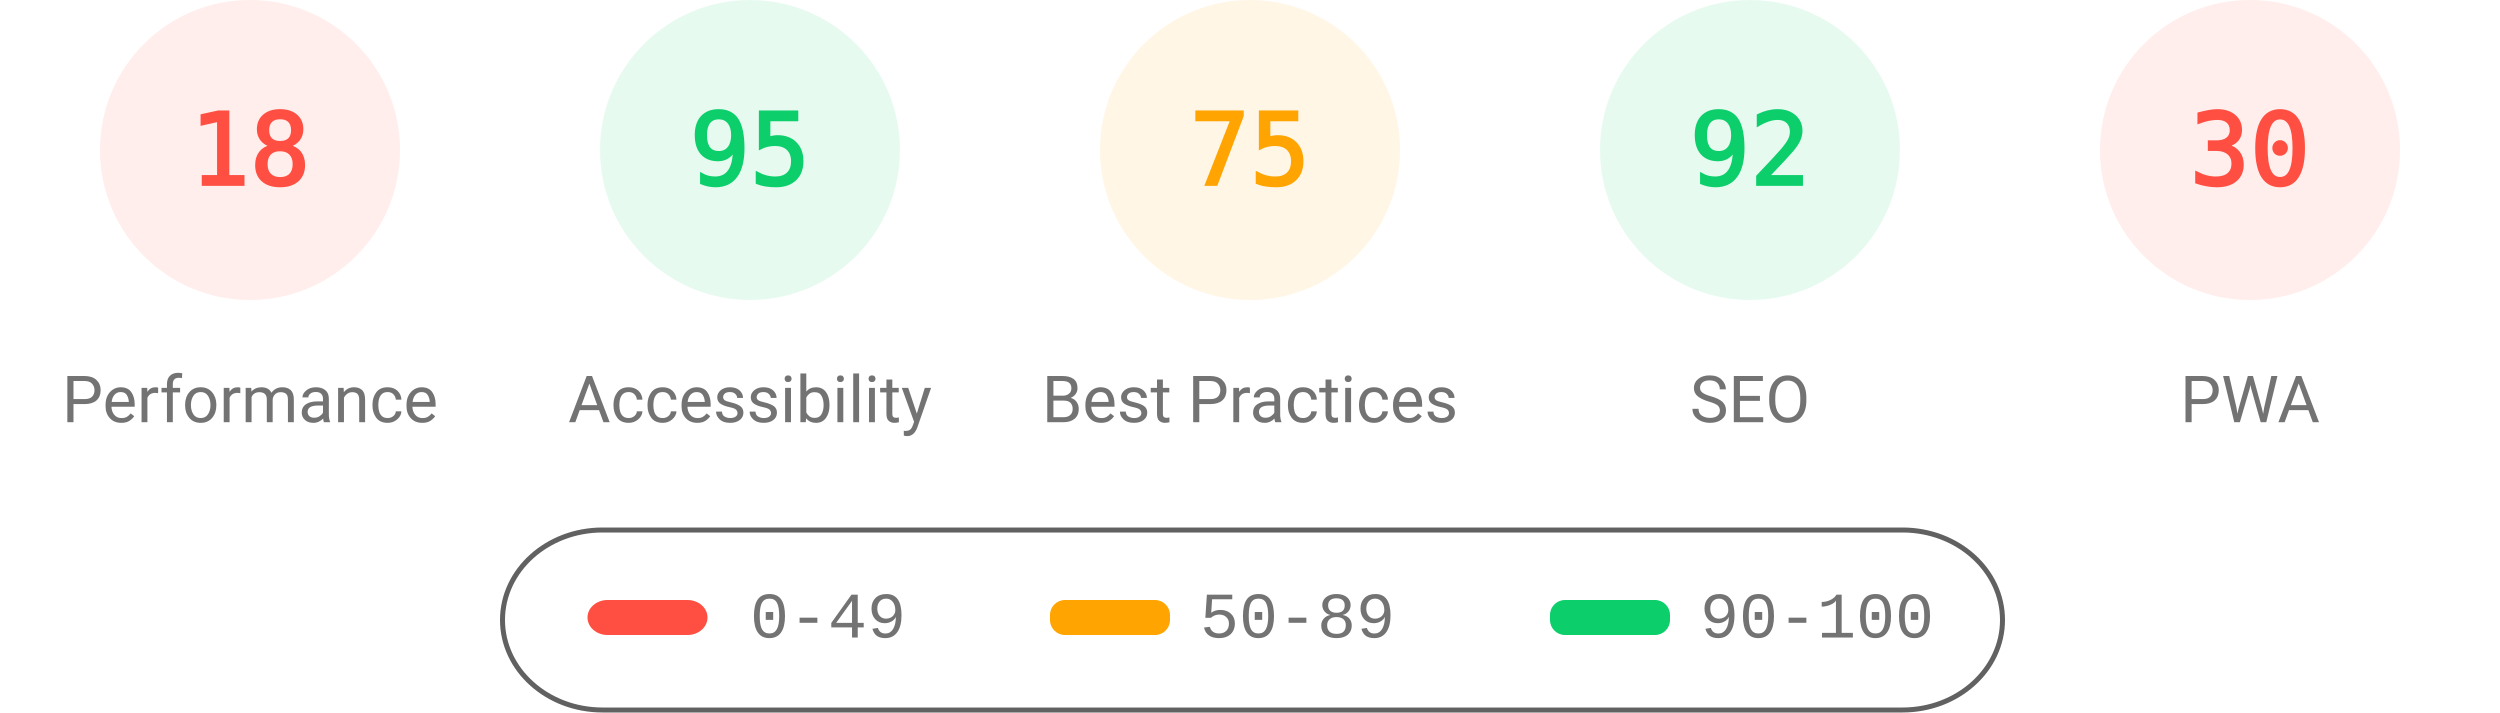
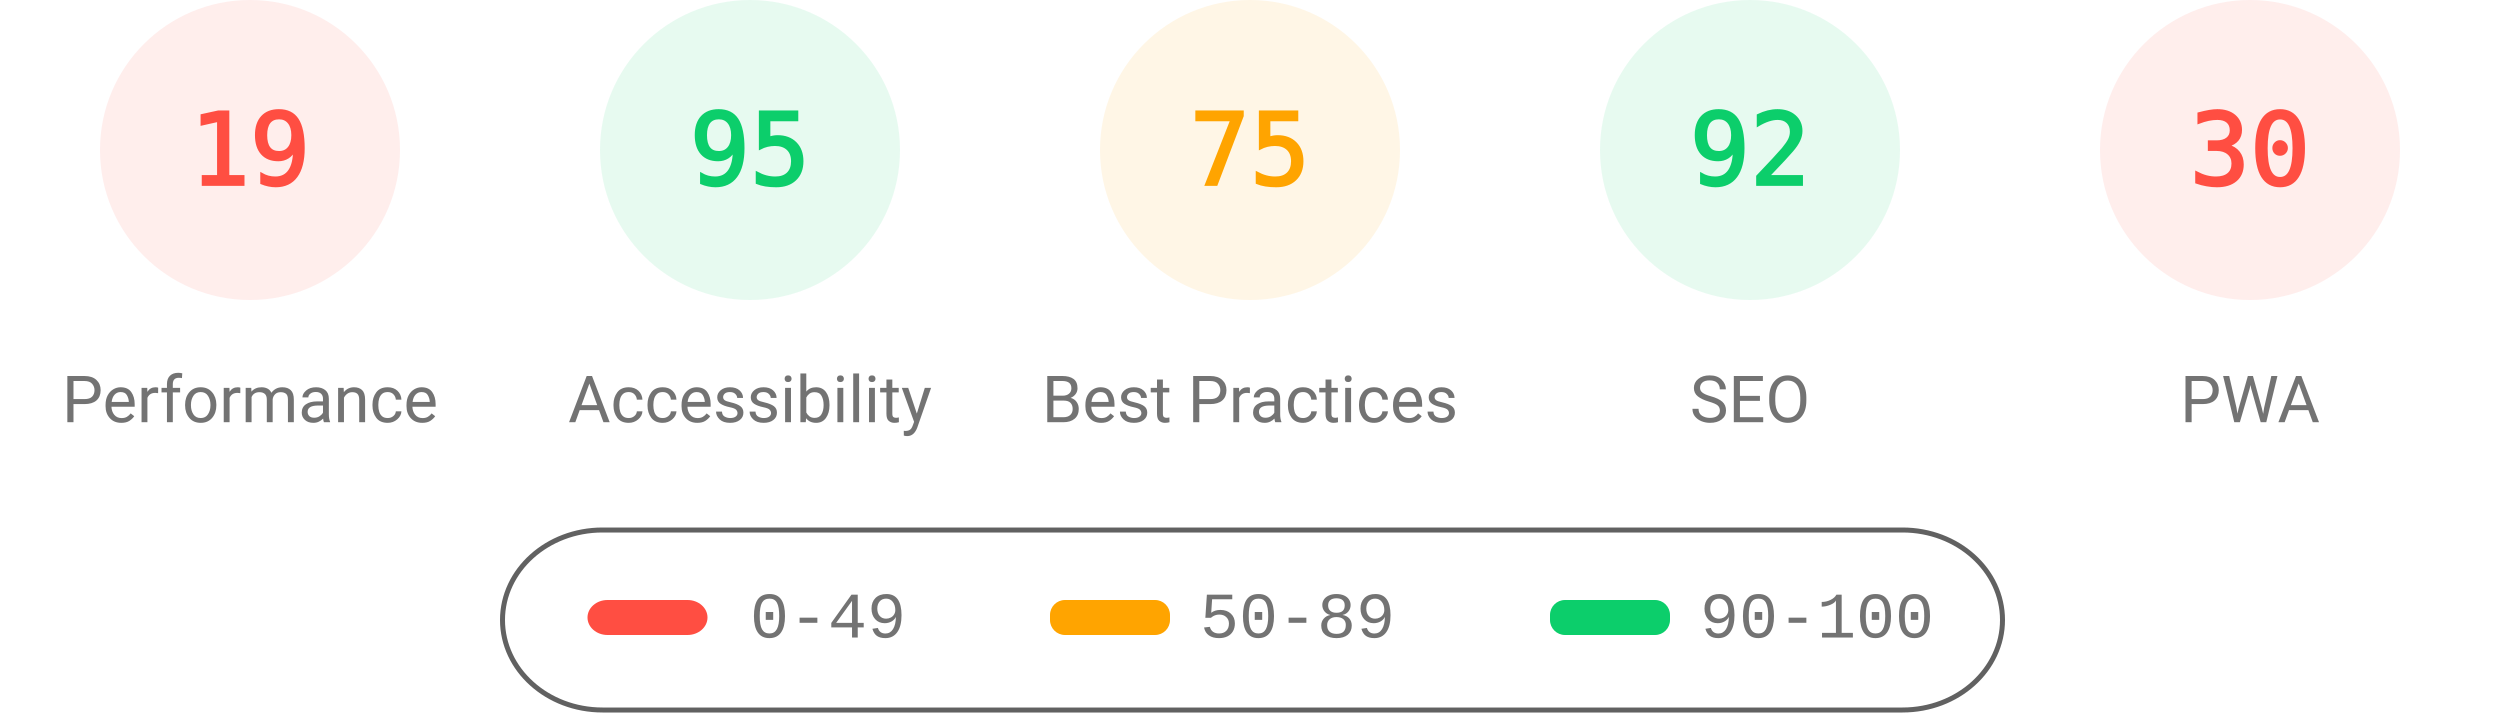
<svg xmlns="http://www.w3.org/2000/svg" fill="none" width="1000" height="285">
  <style>.gauge-base{opacity:.1}.gauge-arc{fill:none;animation-delay:250ms;stroke-linecap:round;transform:rotate(-90deg);transform-origin:100px 60px;animation:load-gauge 1s ease forwards}.guage-text{font-size:40px;font-family:monospace;text-align:center}.guage-red{color:#ff4e42;fill:#ff4e42;stroke:#ff4e42}.guage-orange{color:#ffa400;fill:#ffa400;stroke:#ffa400}.guage-green{color:#0cce6b;fill:#0cce6b;stroke:#0cce6b}.guage-undefined{color:#5c5c5c;fill:#5c5c5c;stroke:#5c5c5c}.guage-title{color:#737373;fill:#737373;stroke:none;font-size:26px;line-height:26px;font-family:Roboto,Halvetica,Arial,sans-serif}@keyframes load-gauge{from{stroke-dasharray:0 352.858}}</style>
  <svg class="guage-div guage-perf guage-red" viewBox="0 0 200 200" width="200" height="200">
    <circle class="gauge-base" r="56" cx="100" cy="60" stroke-width="8" />
-     <circle class="gauge-arc guage-arc-1" r="56" cx="100" cy="60" stroke-width="8" style="stroke-dasharray:63.334,351.858" />
-     <text class="guage-text" x="100" y="60" alignment-baseline="central" dominant-baseline="central" text-anchor="middle">18</text>
+     <circle class="gauge-arc guage-arc-1" r="56" cx="100" cy="60" stroke-width="8" style="stroke-dasharray:66.853,351.858" />
+     <text class="guage-text" x="100" y="60" alignment-baseline="central" dominant-baseline="central" text-anchor="middle">19</text>
    <text class="guage-title" x="100" y="160" alignment-baseline="central" dominant-baseline="central" text-anchor="middle">Performance</text>
  </svg>
  <svg class="guage-div guage-acc guage-green" viewBox="0 0 200 200" width="200" height="200" x="200">
    <circle class="gauge-base" r="56" cx="100" cy="60" stroke-width="8" />
    <circle class="gauge-arc guage-arc-2" r="56" cx="100" cy="60" stroke-width="8" style="stroke-dasharray:334.265,351.858" />
    <text class="guage-text" x="100" y="60" alignment-baseline="central" dominant-baseline="central" text-anchor="middle">95</text>
    <text class="guage-title" x="100" y="160" alignment-baseline="central" dominant-baseline="central" text-anchor="middle">Accessibility</text>
  </svg>
  <svg class="guage-div guage-best guage-orange" viewBox="0 0 200 200" width="200" height="200" x="400">
    <circle class="gauge-base" r="56" cx="100" cy="60" stroke-width="8" />
    <circle class="gauge-arc guage-arc-3" r="56" cx="100" cy="60" stroke-width="8" style="stroke-dasharray:263.893,351.858" />
    <text class="guage-text" x="100" y="60" alignment-baseline="central" dominant-baseline="central" text-anchor="middle">75</text>
    <text class="guage-title" x="100" y="160" alignment-baseline="central" dominant-baseline="central" text-anchor="middle">Best Practices</text>
  </svg>
  <svg class="guage-div guage-seo guage-green" viewBox="0 0 200 200" width="200" height="200" x="600">
    <circle class="gauge-base" r="56" cx="100" cy="60" stroke-width="8" />
    <circle class="gauge-arc guage-arc-4" r="56" cx="100" cy="60" stroke-width="8" style="stroke-dasharray:323.709,351.858" />
    <text class="guage-text" x="100" y="60" alignment-baseline="central" dominant-baseline="central" text-anchor="middle">92</text>
    <text class="guage-title" x="100" y="160" alignment-baseline="central" dominant-baseline="central" text-anchor="middle">SEO</text>
  </svg>
  <svg class="guage-div guage-pwa guage-red" viewBox="0 0 200 200" width="200" height="200" x="800">
    <circle class="gauge-base" r="56" cx="100" cy="60" stroke-width="8" />
    <circle class="gauge-arc guage-arc-4" r="56" cx="100" cy="60" stroke-width="8" style="stroke-dasharray:105.557,351.858" />
    <text class="guage-text" x="100" y="60" alignment-baseline="central" dominant-baseline="central" text-anchor="middle">30</text>
    <text class="guage-title" x="100" y="160" alignment-baseline="central" dominant-baseline="central" text-anchor="middle">PWA</text>
  </svg>
  <svg width="604" height="76" x="200" y="210">
    <path fill="none" id="canvas_background" d="M-1-1h604v80H-1z" />
    <rect fill-opacity="0" stroke="#616161" stroke-width="2" rx="40" id="svg_2" height="72" width="600" y="2" x="1" fill="#000" />
    <rect stroke="#000" rx="8" id="svg_3" height="14" width="48" y="30" x="35" stroke-opacity="null" stroke-width="0" fill="#ff4e42" />
    <rect stroke="#000" rx="6" id="svg_4" height="14" width="48" y="30" x="220" stroke-opacity="null" stroke-width="0" fill="#ffa400" />
    <rect stroke="#000" rx="6" id="svg_5" height="14" width="48" y="30" x="420" stroke-opacity="null" stroke-width="0" fill="#0cce6b" />
    <text xml:space="preserve" text-anchor="start" font-family="'Courier New', Courier, monospace" font-size="26" id="svg_6" y="45" x="100" stroke-opacity="null" stroke-width="0" stroke="#000" fill="#737373">0-49</text>
    <text xml:space="preserve" text-anchor="start" font-family="'Courier New', Courier, monospace" font-size="26" id="svg_7" y="45" x="280" stroke-opacity="null" stroke-width="0" stroke="#000" fill="#737373">50-89</text>
    <text xml:space="preserve" text-anchor="start" font-family="'Courier New', Courier, monospace" font-size="26" id="svg_8" y="45" x="480" stroke-opacity="null" stroke-width="0" stroke="#000" fill="#737373">90-100</text>
  </svg>
</svg>
